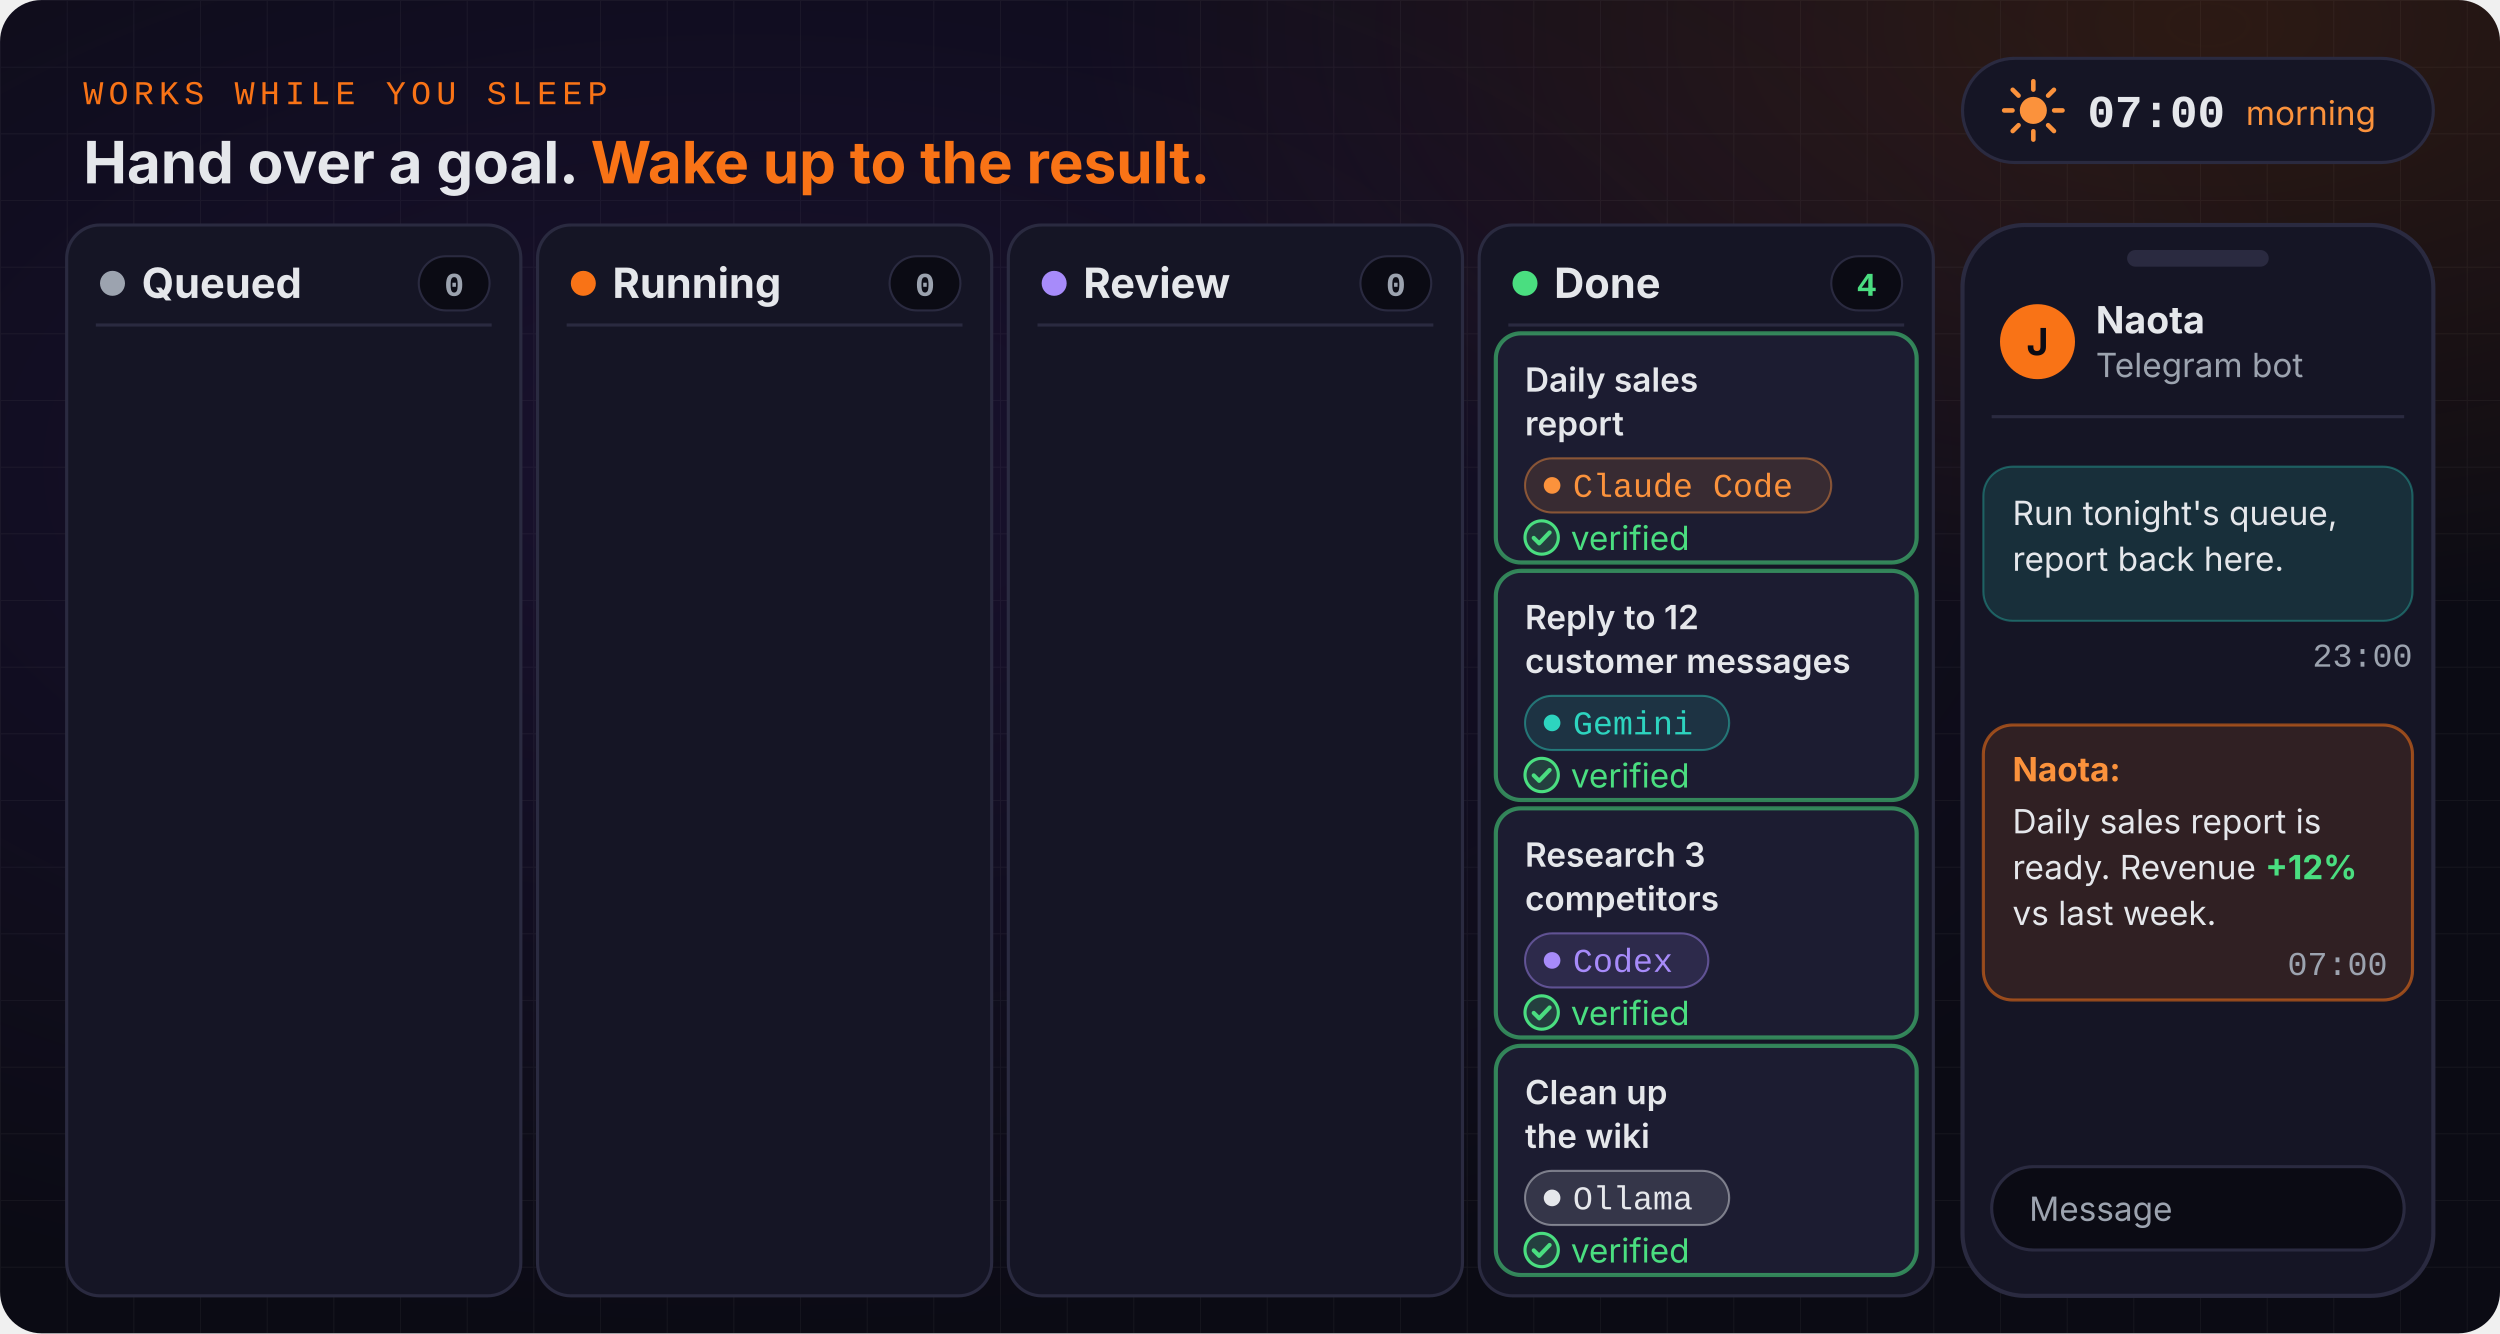
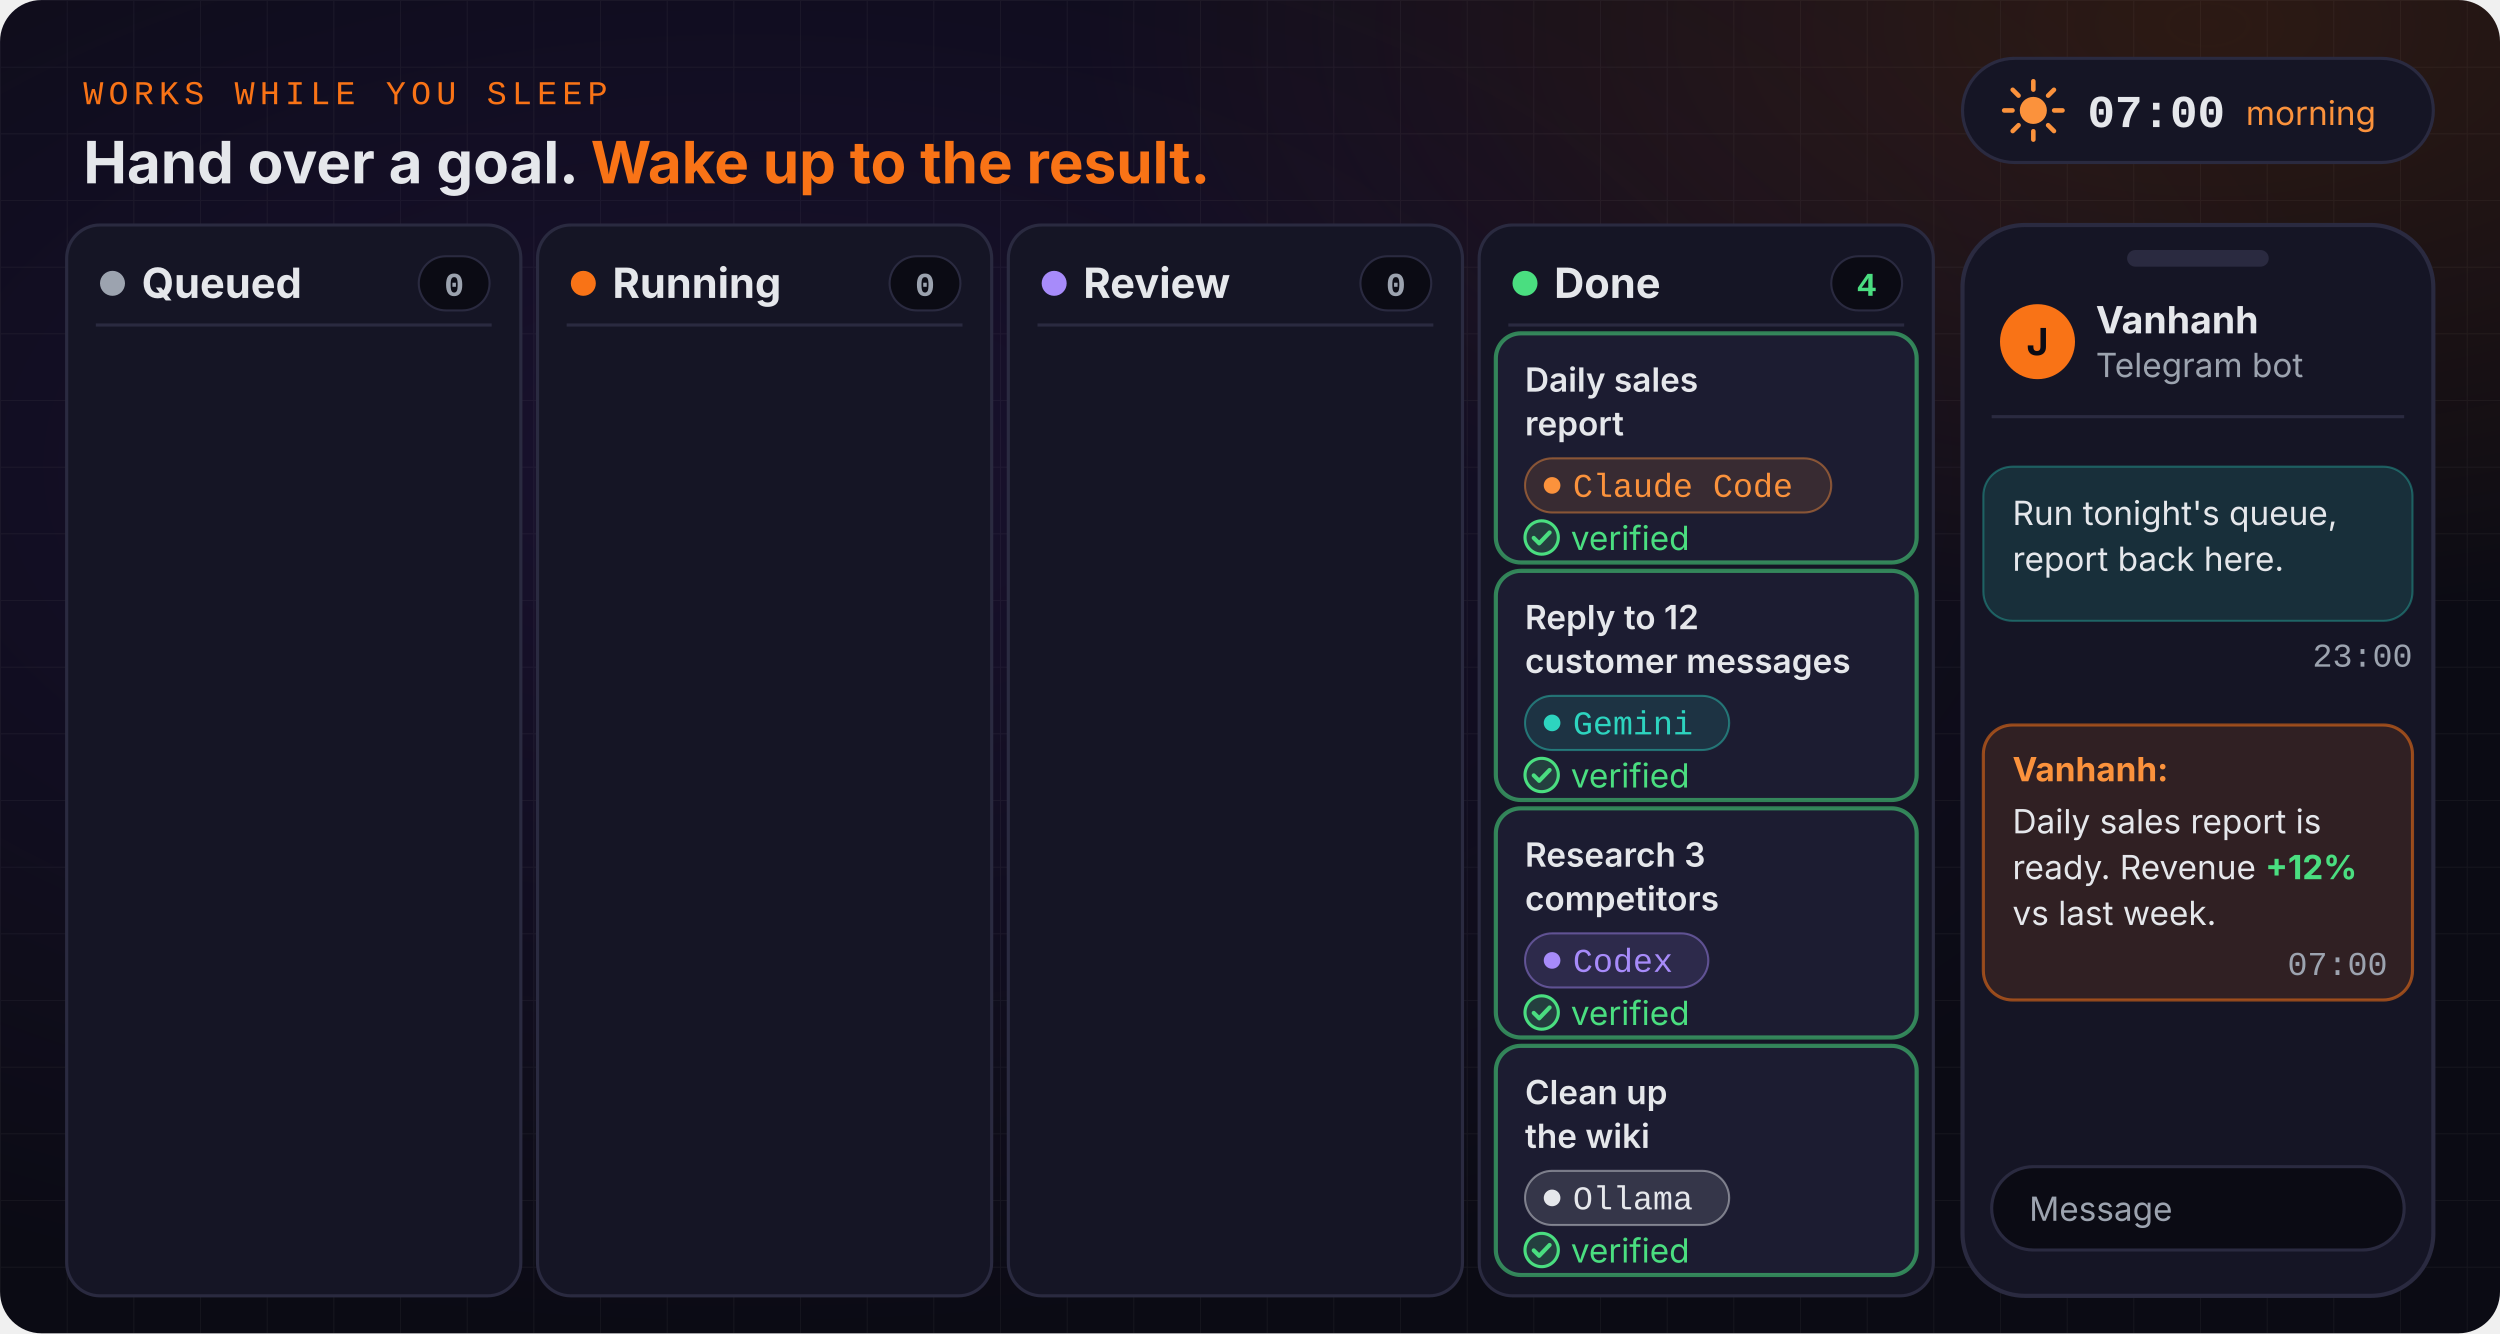
<svg xmlns="http://www.w3.org/2000/svg" viewBox="0 0 1200 640" role="img" aria-labelledby="t d">
  <style>
.mv,.fade,.st,.pg,.pf,.vf,.tm,.ic,.note,.morn,.pulse{animation-duration:14s;animation-iteration-count:infinite;animation-fill-mode:both}
.pf{transform-box:fill-box;transform-origin:left center}
.fade{animation-name:fade;animation-timing-function:linear}
@keyframes fade{0%{opacity:0}4%{opacity:1}95%{opacity:1}98%{opacity:0}100%{opacity:0}}

@keyframes mv0{0%{transform:translateX(-678px)}8%{transform:translateX(-678px)}11%{transform:translateX(-452px)}27%{transform:translateX(-452px)}30%{transform:translateX(-226px)}40%{transform:translateX(-226px)}43%{transform:translateX(0px)}98%{transform:translateX(0px)}98.5%{transform:translateX(-678px)}100%{transform:translateX(-678px)}}
@keyframes st0{0%{stroke:#2a2a40}9%{stroke:#2a2a40}11%{stroke:#f97316}28%{stroke:#f97316}30%{stroke:#8b5cf6}41%{stroke:#8b5cf6}43%{stroke:rgba(74,222,128,0.55)}98%{stroke:rgba(74,222,128,0.55)}98.5%{stroke:#2a2a40}100%{stroke:#2a2a40}}
@keyframes pg0{0%{opacity:0}10%{opacity:0}11.5%{opacity:1}33%{opacity:1}34.5%{opacity:0}100%{opacity:0}}
@keyframes pf0{0%{transform:scaleX(0)}12%{transform:scaleX(0)}26%{transform:scaleX(1)}100%{transform:scaleX(1)}}
@keyframes vf0{0%{opacity:0}34%{opacity:0}36%{opacity:1}98%{opacity:1}98.5%{opacity:0}100%{opacity:0}}
.c0 .mv{animation-name:mv0;animation-timing-function:ease-in-out}.c0 .st{animation-name:st0;animation-timing-function:linear}.c0 .pg{animation-name:pg0;animation-timing-function:linear}.c0 .pf{animation-name:pf0;animation-timing-function:ease-in-out}.c0 .vf{animation-name:vf0;animation-timing-function:linear}
@keyframes mv1{0%{transform:translateX(-678px)}15%{transform:translateX(-678px)}18%{transform:translateX(-452px)}34%{transform:translateX(-452px)}37%{transform:translateX(-226px)}47%{transform:translateX(-226px)}50%{transform:translateX(0px)}98%{transform:translateX(0px)}98.5%{transform:translateX(-678px)}100%{transform:translateX(-678px)}}
@keyframes st1{0%{stroke:#2a2a40}16%{stroke:#2a2a40}18%{stroke:#f97316}35%{stroke:#f97316}37%{stroke:#8b5cf6}48%{stroke:#8b5cf6}50%{stroke:rgba(74,222,128,0.55)}98%{stroke:rgba(74,222,128,0.55)}98.5%{stroke:#2a2a40}100%{stroke:#2a2a40}}
@keyframes pg1{0%{opacity:0}17%{opacity:0}18.5%{opacity:1}40%{opacity:1}41.5%{opacity:0}100%{opacity:0}}
@keyframes pf1{0%{transform:scaleX(0)}19%{transform:scaleX(0)}33%{transform:scaleX(1)}100%{transform:scaleX(1)}}
@keyframes vf1{0%{opacity:0}41%{opacity:0}43%{opacity:1}98%{opacity:1}98.5%{opacity:0}100%{opacity:0}}
.c1 .mv{animation-name:mv1;animation-timing-function:ease-in-out}.c1 .st{animation-name:st1;animation-timing-function:linear}.c1 .pg{animation-name:pg1;animation-timing-function:linear}.c1 .pf{animation-name:pf1;animation-timing-function:ease-in-out}.c1 .vf{animation-name:vf1;animation-timing-function:linear}
@keyframes mv2{0%{transform:translateX(-678px)}22%{transform:translateX(-678px)}25%{transform:translateX(-452px)}41%{transform:translateX(-452px)}44%{transform:translateX(-226px)}54%{transform:translateX(-226px)}57%{transform:translateX(0px)}98%{transform:translateX(0px)}98.5%{transform:translateX(-678px)}100%{transform:translateX(-678px)}}
@keyframes st2{0%{stroke:#2a2a40}23%{stroke:#2a2a40}25%{stroke:#f97316}42%{stroke:#f97316}44%{stroke:#8b5cf6}55%{stroke:#8b5cf6}57%{stroke:rgba(74,222,128,0.55)}98%{stroke:rgba(74,222,128,0.55)}98.5%{stroke:#2a2a40}100%{stroke:#2a2a40}}
@keyframes pg2{0%{opacity:0}24%{opacity:0}25.5%{opacity:1}47%{opacity:1}48.5%{opacity:0}100%{opacity:0}}
@keyframes pf2{0%{transform:scaleX(0)}26%{transform:scaleX(0)}40%{transform:scaleX(1)}100%{transform:scaleX(1)}}
@keyframes vf2{0%{opacity:0}48%{opacity:0}50%{opacity:1}98%{opacity:1}98.5%{opacity:0}100%{opacity:0}}
.c2 .mv{animation-name:mv2;animation-timing-function:ease-in-out}.c2 .st{animation-name:st2;animation-timing-function:linear}.c2 .pg{animation-name:pg2;animation-timing-function:linear}.c2 .pf{animation-name:pf2;animation-timing-function:ease-in-out}.c2 .vf{animation-name:vf2;animation-timing-function:linear}
@keyframes mv3{0%{transform:translateX(-678px)}29%{transform:translateX(-678px)}32%{transform:translateX(-452px)}48%{transform:translateX(-452px)}51%{transform:translateX(-226px)}61%{transform:translateX(-226px)}64%{transform:translateX(0px)}98%{transform:translateX(0px)}98.5%{transform:translateX(-678px)}100%{transform:translateX(-678px)}}
@keyframes st3{0%{stroke:#2a2a40}30%{stroke:#2a2a40}32%{stroke:#f97316}49%{stroke:#f97316}51%{stroke:#8b5cf6}62%{stroke:#8b5cf6}64%{stroke:rgba(74,222,128,0.55)}98%{stroke:rgba(74,222,128,0.55)}98.5%{stroke:#2a2a40}100%{stroke:#2a2a40}}
@keyframes pg3{0%{opacity:0}31%{opacity:0}32.5%{opacity:1}54%{opacity:1}55.5%{opacity:0}100%{opacity:0}}
@keyframes pf3{0%{transform:scaleX(0)}33%{transform:scaleX(0)}47%{transform:scaleX(1)}100%{transform:scaleX(1)}}
@keyframes vf3{0%{opacity:0}55%{opacity:0}57%{opacity:1}98%{opacity:1}98.5%{opacity:0}100%{opacity:0}}
.c3 .mv{animation-name:mv3;animation-timing-function:ease-in-out}.c3 .st{animation-name:st3;animation-timing-function:linear}.c3 .pg{animation-name:pg3;animation-timing-function:linear}.c3 .pf{animation-name:pf3;animation-timing-function:ease-in-out}.c3 .vf{animation-name:vf3;animation-timing-function:linear}
@keyframes tm0{0%{opacity:1}14%{opacity:1}15%{opacity:0}98%{opacity:0}98.5%{opacity:1}100%{opacity:1}}.tm0{animation-name:tm0;animation-timing-function:linear}
@keyframes tm1{0%{opacity:0}14%{opacity:0}15%{opacity:1}29%{opacity:1}30%{opacity:0}100%{opacity:0}}.tm1{animation-name:tm1;animation-timing-function:linear}
@keyframes tm2{0%{opacity:0}29%{opacity:0}30%{opacity:1}44%{opacity:1}45%{opacity:0}100%{opacity:0}}.tm2{animation-name:tm2;animation-timing-function:linear}
@keyframes tm3{0%{opacity:0}44%{opacity:0}45%{opacity:1}59%{opacity:1}60%{opacity:0}100%{opacity:0}}.tm3{animation-name:tm3;animation-timing-function:linear}
@keyframes tm4{0%{opacity:0}59%{opacity:0}60%{opacity:1}98%{opacity:1}98.5%{opacity:0}100%{opacity:0}}.tm4{animation-name:tm4;animation-timing-function:linear}
@keyframes night{0%{opacity:1}58%{opacity:1}62%{opacity:0}98%{opacity:0}98.5%{opacity:1}100%{opacity:1}}@keyframes day{0%{opacity:0}58%{opacity:0}62%{opacity:1}98%{opacity:1}98.5%{opacity:0}100%{opacity:0}}.ic.night{animation-name:night}.ic.day,.morn{animation-name:day}.ic.night{opacity:0}@keyframes note{0%{opacity:0;transform:translateY(24px)}67%{opacity:0;transform:translateY(24px)}71%{opacity:1;transform:translateY(0)}95%{opacity:1;transform:translateY(0)}98%{opacity:0;transform:translateY(0)}100%{opacity:0;transform:translateY(24px)}}.note{animation-name:note;animation-timing-function:ease-out}@keyframes pulse{0%,100%{opacity:1}50%{opacity:.35}}.pulse{animation-name:pulse;animation-duration:2.8s;animation-timing-function:ease-in-out}@media (prefers-reduced-motion: reduce){*{animation:none !important}}
.tm0,.tm1,.tm2,.tm3{opacity:0}.pg{opacity:0}@keyframes n00{0%{opacity:0}30.1%{opacity:0}30.5%{opacity:1}97.85%{opacity:1}98.25%{opacity:0}100%{opacity:0}}.n00{animation:n00 14s linear infinite both;opacity:1}
@keyframes n01{0%{opacity:0}23.1%{opacity:0}23.5%{opacity:1}30.1%{opacity:1}30.5%{opacity:0}100%{opacity:0}}.n01{animation:n01 14s linear infinite both;opacity:0}
@keyframes n02{0%{opacity:0}16.1%{opacity:0}16.5%{opacity:1}23.1%{opacity:1}23.5%{opacity:0}100%{opacity:0}}.n02{animation:n02 14s linear infinite both;opacity:0}
@keyframes n03{0%{opacity:0}9.1%{opacity:0}9.5%{opacity:1}16.1%{opacity:1}16.5%{opacity:0}100%{opacity:0}}.n03{animation:n03 14s linear infinite both;opacity:0}
@keyframes n04{0%{opacity:1}9.1%{opacity:1}9.5%{opacity:0}97.85%{opacity:0}98.25%{opacity:1}100%{opacity:1}}.n04{animation:n04 14s linear infinite both;opacity:0}
@keyframes n10{0%{opacity:1}9.1%{opacity:1}9.5%{opacity:0}49.1%{opacity:0}49.5%{opacity:1}100%{opacity:1}}.n10{animation:n10 14s linear infinite both;opacity:1}
@keyframes n11{0%{opacity:0}9.1%{opacity:0}9.5%{opacity:1}16.1%{opacity:1}16.5%{opacity:0}42.1%{opacity:0}42.5%{opacity:1}49.1%{opacity:1}49.5%{opacity:0}100%{opacity:0}}.n11{animation:n11 14s linear infinite both;opacity:0}
@keyframes n12{0%{opacity:0}16.1%{opacity:0}16.5%{opacity:1}23.1%{opacity:1}23.5%{opacity:0}28.1%{opacity:0}28.5%{opacity:1}30.1%{opacity:1}30.5%{opacity:0}35.1%{opacity:0}35.5%{opacity:1}42.1%{opacity:1}42.5%{opacity:0}100%{opacity:0}}.n12{animation:n12 14s linear infinite both;opacity:0}
@keyframes n13{0%{opacity:0}23.1%{opacity:0}23.5%{opacity:1}28.1%{opacity:1}28.5%{opacity:0}30.1%{opacity:0}30.5%{opacity:1}35.1%{opacity:1}35.5%{opacity:0}100%{opacity:0}}.n13{animation:n13 14s linear infinite both;opacity:0}
@keyframes n20{0%{opacity:1}28.1%{opacity:1}28.5%{opacity:0}62.1%{opacity:0}62.5%{opacity:1}100%{opacity:1}}.n20{animation:n20 14s linear infinite both;opacity:1}
@keyframes n21{0%{opacity:0}28.1%{opacity:0}28.5%{opacity:1}35.1%{opacity:1}35.5%{opacity:0}41.1%{opacity:0}41.5%{opacity:1}42.1%{opacity:1}42.5%{opacity:0}48.1%{opacity:0}48.5%{opacity:1}49.1%{opacity:1}49.5%{opacity:0}55.1%{opacity:0}55.5%{opacity:1}62.1%{opacity:1}62.5%{opacity:0}100%{opacity:0}}.n21{animation:n21 14s linear infinite both;opacity:0}
@keyframes n22{0%{opacity:0}35.1%{opacity:0}35.5%{opacity:1}41.1%{opacity:1}41.5%{opacity:0}42.1%{opacity:0}42.5%{opacity:1}48.1%{opacity:1}48.5%{opacity:0}49.1%{opacity:0}49.5%{opacity:1}55.1%{opacity:1}55.5%{opacity:0}100%{opacity:0}}.n22{animation:n22 14s linear infinite both;opacity:0}
@keyframes n30{0%{opacity:1}41.1%{opacity:1}41.5%{opacity:0}97.85%{opacity:0}98.25%{opacity:1}100%{opacity:1}}.n30{animation:n30 14s linear infinite both;opacity:0}
@keyframes n31{0%{opacity:0}41.1%{opacity:0}41.5%{opacity:1}48.1%{opacity:1}48.5%{opacity:0}100%{opacity:0}}.n31{animation:n31 14s linear infinite both;opacity:0}
@keyframes n32{0%{opacity:0}48.1%{opacity:0}48.5%{opacity:1}55.1%{opacity:1}55.5%{opacity:0}100%{opacity:0}}.n32{animation:n32 14s linear infinite both;opacity:0}
@keyframes n33{0%{opacity:0}55.1%{opacity:0}55.5%{opacity:1}62.1%{opacity:1}62.5%{opacity:0}100%{opacity:0}}.n33{animation:n33 14s linear infinite both;opacity:0}
@keyframes n34{0%{opacity:0}62.1%{opacity:0}62.5%{opacity:1}97.85%{opacity:1}98.25%{opacity:0}100%{opacity:0}}.n34{animation:n34 14s linear infinite both;opacity:1}</style>
  <defs>
    <radialGradient id="glow" cx="30%" cy="35%" r="65%">
      <stop offset="0" stop-color="#7c3aed" stop-opacity=".12" />
      <stop offset="1" stop-color="#7c3aed" stop-opacity="0" />
    </radialGradient>
    <radialGradient id="sunglow" cx="88%" cy="2%" r="45%">
      <stop offset="0" stop-color="#f97316" stop-opacity=".14" />
      <stop offset="1" stop-color="#f97316" stop-opacity="0" />
    </radialGradient>
    <pattern id="grid" width="32" height="32" patternUnits="userSpaceOnUse">
      <path d="M32 0H0V32" fill="none" stroke="#ffffff" stroke-opacity=".04" stroke-width="1" />
    </pattern>
    <clipPath id="bg">
      <rect width="1200" height="640" rx="20" />
    </clipPath>
  </defs>
  <g clip-path="url(#bg)">
    <rect width="1200" height="640" fill="#0b0b14" />
    <rect width="1200" height="640" fill="url(#grid)" />
    <rect width="1200" height="640" fill="url(#glow)" />
    <rect class="morn" width="1200" height="640" fill="url(#sunglow)" />
  </g>
  <text x="40" y="50" font-family="ui-monospace, 'SFMono-Regular', Consolas, 'Courier New', monospace" font-size="16" letter-spacing="2.5" fill="#f97316">WORKS WHILE YOU SLEEP</text>
  <text x="40" y="88" font-family="Inter, 'Segoe UI', system-ui, -apple-system, Arial, sans-serif" font-size="28" font-weight="700" fill="#e5e7eb">Hand over a goal. <tspan fill="#f97316">Wake up to the result.</tspan>
  </text>
  <g font-family="Inter, 'Segoe UI', system-ui, -apple-system, Arial, sans-serif">
    <rect x="942" y="28" width="226" height="50" rx="25" fill="#151525" stroke="#2a2a40" stroke-width="1.5" />
    <g class="ic night">
      <path d="M980 41a12 12 0 1 0 10 18a10 10 0 0 1 -10 -18z" fill="#a78bfa" />
    </g>
    <g class="ic day">
      <circle cx="976" cy="53" r="6.5" fill="#fb923c" />
      <path d="M986.0 53.0L990.0 53.0M983.1 60.1L985.9 62.9M976.0 63.0L976.0 67.0M968.9 60.1L966.1 62.9M966.0 53.0L962.0 53.0M968.9 45.9L966.1 43.1M976.0 43.0L976.0 39.0M983.1 45.9L985.9 43.1" stroke="#fb923c" stroke-width="2.2" stroke-linecap="round" />
    </g>
    <g class="tm tm0">
      <text x="1002" y="61" font-family="ui-monospace, 'SFMono-Regular', Consolas, 'Courier New', monospace" font-size="22" font-weight="700" fill="#e5e7eb">23:00</text>
      <text x="1078" y="60" font-size="16" fill="#a78bfa">night</text>
    </g>
    <g class="tm tm1">
      <text x="1002" y="61" font-family="ui-monospace, 'SFMono-Regular', Consolas, 'Courier New', monospace" font-size="22" font-weight="700" fill="#e5e7eb">01:00</text>
      <text x="1078" y="60" font-size="16" fill="#a78bfa">night</text>
    </g>
    <g class="tm tm2">
      <text x="1002" y="61" font-family="ui-monospace, 'SFMono-Regular', Consolas, 'Courier New', monospace" font-size="22" font-weight="700" fill="#e5e7eb">03:00</text>
      <text x="1078" y="60" font-size="16" fill="#a78bfa">night</text>
    </g>
    <g class="tm tm3">
      <text x="1002" y="61" font-family="ui-monospace, 'SFMono-Regular', Consolas, 'Courier New', monospace" font-size="22" font-weight="700" fill="#e5e7eb">05:00</text>
      <text x="1078" y="60" font-size="16" fill="#a78bfa">night</text>
    </g>
    <g class="tm tm4">
      <text x="1002" y="61" font-family="ui-monospace, 'SFMono-Regular', Consolas, 'Courier New', monospace" font-size="22" font-weight="700" fill="#e5e7eb">07:00</text>
      <text x="1078" y="60" font-size="16" fill="#fb923c">morning</text>
    </g>
  </g>
  <rect x="32" y="108" width="218" height="514" rx="16" fill="#151525" stroke="#2a2a40" stroke-width="1.5" />
  <circle cx="54" cy="136" r="6" fill="#9ca3af" />
  <text x="68" y="143" font-family="Inter, 'Segoe UI', system-ui, -apple-system, Arial, sans-serif" font-size="20" font-weight="700" fill="#e5e7eb">Queued</text>
  <line x1="46" y1="156" x2="236" y2="156" stroke="#2a2a40" stroke-width="1.5" />
  <rect x="258" y="108" width="218" height="514" rx="16" fill="#151525" stroke="#2a2a40" stroke-width="1.5" />
  <circle class="pulse" cx="280" cy="136" r="6" fill="#f97316" />
  <text x="294" y="143" font-family="Inter, 'Segoe UI', system-ui, -apple-system, Arial, sans-serif" font-size="20" font-weight="700" fill="#e5e7eb">Running</text>
  <line x1="272" y1="156" x2="462" y2="156" stroke="#2a2a40" stroke-width="1.5" />
  <rect x="484" y="108" width="218" height="514" rx="16" fill="#151525" stroke="#2a2a40" stroke-width="1.5" />
  <circle cx="506" cy="136" r="6" fill="#a78bfa" />
  <text x="520" y="143" font-family="Inter, 'Segoe UI', system-ui, -apple-system, Arial, sans-serif" font-size="20" font-weight="700" fill="#e5e7eb">Review</text>
  <line x1="498" y1="156" x2="688" y2="156" stroke="#2a2a40" stroke-width="1.5" />
  <rect x="710" y="108" width="218" height="514" rx="16" fill="#151525" stroke="#2a2a40" stroke-width="1.5" />
  <circle cx="732" cy="136" r="6" fill="#4ade80" />
  <text x="746" y="143" font-family="Inter, 'Segoe UI', system-ui, -apple-system, Arial, sans-serif" font-size="20" font-weight="700" fill="#e5e7eb">Done</text>
  <line x1="724" y1="156" x2="914" y2="156" stroke="#2a2a40" stroke-width="1.5" />
  <rect x="201" y="123" width="34" height="26" rx="13" fill="#0b0b14" stroke="#2a2a40" />
  <text class="n00" x="218" y="142" text-anchor="middle" font-family="ui-monospace, 'SFMono-Regular', Consolas, 'Courier New', monospace" font-size="16" font-weight="700" fill="#9ca3af">0</text>
  <text class="n01" x="218" y="142" text-anchor="middle" font-family="ui-monospace, 'SFMono-Regular', Consolas, 'Courier New', monospace" font-size="16" font-weight="700" fill="#9ca3af">1</text>
  <text class="n02" x="218" y="142" text-anchor="middle" font-family="ui-monospace, 'SFMono-Regular', Consolas, 'Courier New', monospace" font-size="16" font-weight="700" fill="#9ca3af">2</text>
  <text class="n03" x="218" y="142" text-anchor="middle" font-family="ui-monospace, 'SFMono-Regular', Consolas, 'Courier New', monospace" font-size="16" font-weight="700" fill="#9ca3af">3</text>
  <text class="n04" x="218" y="142" text-anchor="middle" font-family="ui-monospace, 'SFMono-Regular', Consolas, 'Courier New', monospace" font-size="16" font-weight="700" fill="#9ca3af">4</text>
  <rect x="427" y="123" width="34" height="26" rx="13" fill="#0b0b14" stroke="#2a2a40" />
  <text class="n10" x="444" y="142" text-anchor="middle" font-family="ui-monospace, 'SFMono-Regular', Consolas, 'Courier New', monospace" font-size="16" font-weight="700" fill="#9ca3af">0</text>
  <text class="n11" x="444" y="142" text-anchor="middle" font-family="ui-monospace, 'SFMono-Regular', Consolas, 'Courier New', monospace" font-size="16" font-weight="700" fill="#f97316">1</text>
  <text class="n12" x="444" y="142" text-anchor="middle" font-family="ui-monospace, 'SFMono-Regular', Consolas, 'Courier New', monospace" font-size="16" font-weight="700" fill="#f97316">2</text>
  <text class="n13" x="444" y="142" text-anchor="middle" font-family="ui-monospace, 'SFMono-Regular', Consolas, 'Courier New', monospace" font-size="16" font-weight="700" fill="#f97316">3</text>
  <rect x="653" y="123" width="34" height="26" rx="13" fill="#0b0b14" stroke="#2a2a40" />
  <text class="n20" x="670" y="142" text-anchor="middle" font-family="ui-monospace, 'SFMono-Regular', Consolas, 'Courier New', monospace" font-size="16" font-weight="700" fill="#9ca3af">0</text>
  <text class="n21" x="670" y="142" text-anchor="middle" font-family="ui-monospace, 'SFMono-Regular', Consolas, 'Courier New', monospace" font-size="16" font-weight="700" fill="#a78bfa">1</text>
  <text class="n22" x="670" y="142" text-anchor="middle" font-family="ui-monospace, 'SFMono-Regular', Consolas, 'Courier New', monospace" font-size="16" font-weight="700" fill="#a78bfa">2</text>
  <rect x="879" y="123" width="34" height="26" rx="13" fill="#0b0b14" stroke="#2a2a40" />
  <text class="n30" x="896" y="142" text-anchor="middle" font-family="ui-monospace, 'SFMono-Regular', Consolas, 'Courier New', monospace" font-size="16" font-weight="700" fill="#9ca3af">0</text>
  <text class="n31" x="896" y="142" text-anchor="middle" font-family="ui-monospace, 'SFMono-Regular', Consolas, 'Courier New', monospace" font-size="16" font-weight="700" fill="#4ade80">1</text>
  <text class="n32" x="896" y="142" text-anchor="middle" font-family="ui-monospace, 'SFMono-Regular', Consolas, 'Courier New', monospace" font-size="16" font-weight="700" fill="#4ade80">2</text>
  <text class="n33" x="896" y="142" text-anchor="middle" font-family="ui-monospace, 'SFMono-Regular', Consolas, 'Courier New', monospace" font-size="16" font-weight="700" fill="#4ade80">3</text>
  <text class="n34" x="896" y="142" text-anchor="middle" font-family="ui-monospace, 'SFMono-Regular', Consolas, 'Courier New', monospace" font-size="16" font-weight="700" fill="#4ade80">4</text>
  <g class="c0" transform="translate(718 160)">
    <g class="mv">
      <g class="fade">
        <rect class="st" width="202" height="110" rx="12" fill="#1c1c31" stroke="rgba(74,222,128,0.55)" stroke-width="2" />
        <text font-family="Inter, 'Segoe UI', system-ui, -apple-system, Arial, sans-serif" font-size="16" font-weight="600" fill="#e5e7eb">
          <tspan x="14" y="28">Daily sales</tspan>
          <tspan x="14" y="49">report</tspan>
        </text>
        <rect x="14" y="60" width="147" height="26" rx="13" fill="#fb923c" fill-opacity=".13" stroke="#fb923c" stroke-opacity=".45" />
        <circle cx="27" cy="73" r="4" fill="#fb923c" />
        <text x="37" y="78.5" font-family="ui-monospace, 'SFMono-Regular', Consolas, 'Courier New', monospace" font-size="16" fill="#fb923c">Claude Code</text>
        <g class="pg">
          <rect x="14" y="96" width="174" height="5" rx="2.5" fill="#2a2a40" />
          <rect class="pf" x="14" y="96" width="174" height="5" rx="2.5" fill="#f97316" />
        </g>
        <g class="vf">
          <circle cx="22" cy="98" r="8" fill="#4ade80" fill-opacity=".18" stroke="#4ade80" stroke-width="1.5" />
          <path d="M18.2 98.2l2.6 2.6l5-5.2" fill="none" stroke="#4ade80" stroke-width="2" stroke-linecap="round" stroke-linejoin="round" />
          <text x="36" y="104" font-family="Inter, 'Segoe UI', system-ui, -apple-system, Arial, sans-serif" font-size="16" fill="#4ade80">verified</text>
        </g>
      </g>
    </g>
  </g>
  <g class="c1" transform="translate(718 274)">
    <g class="mv">
      <g class="fade">
        <rect class="st" width="202" height="110" rx="12" fill="#1c1c31" stroke="rgba(74,222,128,0.55)" stroke-width="2" />
        <text font-family="Inter, 'Segoe UI', system-ui, -apple-system, Arial, sans-serif" font-size="16" font-weight="600" fill="#e5e7eb">
          <tspan x="14" y="28">Reply to 12</tspan>
          <tspan x="14" y="49">customer messages</tspan>
        </text>
        <rect x="14" y="60" width="98" height="26" rx="13" fill="#2dd4bf" fill-opacity=".13" stroke="#2dd4bf" stroke-opacity=".45" />
        <circle cx="27" cy="73" r="4" fill="#2dd4bf" />
        <text x="37" y="78.5" font-family="ui-monospace, 'SFMono-Regular', Consolas, 'Courier New', monospace" font-size="16" fill="#2dd4bf">Gemini</text>
        <g class="pg">
          <rect x="14" y="96" width="174" height="5" rx="2.5" fill="#2a2a40" />
          <rect class="pf" x="14" y="96" width="174" height="5" rx="2.5" fill="#f97316" />
        </g>
        <g class="vf">
          <circle cx="22" cy="98" r="8" fill="#4ade80" fill-opacity=".18" stroke="#4ade80" stroke-width="1.5" />
          <path d="M18.2 98.2l2.6 2.6l5-5.2" fill="none" stroke="#4ade80" stroke-width="2" stroke-linecap="round" stroke-linejoin="round" />
          <text x="36" y="104" font-family="Inter, 'Segoe UI', system-ui, -apple-system, Arial, sans-serif" font-size="16" fill="#4ade80">verified</text>
        </g>
      </g>
    </g>
  </g>
  <g class="c2" transform="translate(718 388)">
    <g class="mv">
      <g class="fade">
        <rect class="st" width="202" height="110" rx="12" fill="#1c1c31" stroke="rgba(74,222,128,0.55)" stroke-width="2" />
        <text font-family="Inter, 'Segoe UI', system-ui, -apple-system, Arial, sans-serif" font-size="16" font-weight="600" fill="#e5e7eb">
          <tspan x="14" y="28">Research 3</tspan>
          <tspan x="14" y="49">competitors</tspan>
        </text>
        <rect x="14" y="60" width="88" height="26" rx="13" fill="#a78bfa" fill-opacity=".13" stroke="#a78bfa" stroke-opacity=".45" />
        <circle cx="27" cy="73" r="4" fill="#a78bfa" />
        <text x="37" y="78.5" font-family="ui-monospace, 'SFMono-Regular', Consolas, 'Courier New', monospace" font-size="16" fill="#a78bfa">Codex</text>
        <g class="pg">
          <rect x="14" y="96" width="174" height="5" rx="2.5" fill="#2a2a40" />
          <rect class="pf" x="14" y="96" width="174" height="5" rx="2.5" fill="#f97316" />
        </g>
        <g class="vf">
          <circle cx="22" cy="98" r="8" fill="#4ade80" fill-opacity=".18" stroke="#4ade80" stroke-width="1.5" />
          <path d="M18.2 98.2l2.6 2.6l5-5.2" fill="none" stroke="#4ade80" stroke-width="2" stroke-linecap="round" stroke-linejoin="round" />
          <text x="36" y="104" font-family="Inter, 'Segoe UI', system-ui, -apple-system, Arial, sans-serif" font-size="16" fill="#4ade80">verified</text>
        </g>
      </g>
    </g>
  </g>
  <g class="c3" transform="translate(718 502)">
    <g class="mv">
      <g class="fade">
        <rect class="st" width="202" height="110" rx="12" fill="#1c1c31" stroke="rgba(74,222,128,0.55)" stroke-width="2" />
        <text font-family="Inter, 'Segoe UI', system-ui, -apple-system, Arial, sans-serif" font-size="16" font-weight="600" fill="#e5e7eb">
          <tspan x="14" y="28">Clean up</tspan>
          <tspan x="14" y="49">the wiki</tspan>
        </text>
        <rect x="14" y="60" width="98" height="26" rx="13" fill="#e5e7eb" fill-opacity=".13" stroke="#e5e7eb" stroke-opacity=".45" />
        <circle cx="27" cy="73" r="4" fill="#e5e7eb" />
        <text x="37" y="78.5" font-family="ui-monospace, 'SFMono-Regular', Consolas, 'Courier New', monospace" font-size="16" fill="#e5e7eb">Ollama</text>
        <g class="pg">
          <rect x="14" y="96" width="174" height="5" rx="2.5" fill="#2a2a40" />
          <rect class="pf" x="14" y="96" width="174" height="5" rx="2.5" fill="#f97316" />
        </g>
        <g class="vf">
          <circle cx="22" cy="98" r="8" fill="#4ade80" fill-opacity=".18" stroke="#4ade80" stroke-width="1.5" />
          <path d="M18.2 98.2l2.6 2.6l5-5.2" fill="none" stroke="#4ade80" stroke-width="2" stroke-linecap="round" stroke-linejoin="round" />
          <text x="36" y="104" font-family="Inter, 'Segoe UI', system-ui, -apple-system, Arial, sans-serif" font-size="16" fill="#4ade80">verified</text>
        </g>
      </g>
    </g>
  </g>
  <g font-family="Inter, 'Segoe UI', system-ui, -apple-system, Arial, sans-serif">
    <rect x="942" y="108" width="226" height="514" rx="30" fill="#151525" stroke="#2a2a40" stroke-width="2" />
    <rect x="1021.0" y="120" width="68" height="8" rx="4" fill="#2a2a40" />
    <circle cx="978" cy="164" r="18" fill="#f97316" />
    <text x="978" y="170.5" text-anchor="middle" font-size="18" font-weight="700" fill="#0b0b14">J</text>
-     <text x="1006" y="160" font-size="18" font-weight="700" fill="#e5e7eb">Naota</text>
+     <text x="1006" y="160" font-size="18" font-weight="700" fill="#e5e7eb">Vanhanh</text>
    <text x="1006" y="181" font-size="16" fill="#9ca3af">Telegram bot</text>
    <line x1="956" y1="200" x2="1154" y2="200" stroke="#2a2a40" stroke-width="1.5" />
    <rect x="952" y="224" width="206" height="74" rx="14" fill="#2dd4bf" fill-opacity=".14" stroke="#2dd4bf" stroke-opacity=".35" />
    <text font-size="16" fill="#e5e7eb">
      <tspan x="966" y="252">Run tonight's queue,</tspan>
      <tspan x="966" y="274">report back here.</tspan>
    </text>
    <text x="1158" y="320" text-anchor="end" font-family="ui-monospace, 'SFMono-Regular', Consolas, 'Courier New', monospace" font-size="16" fill="#9ca3af">23:00</text>
    <g class="note">
      <rect x="952" y="348" width="206" height="132" rx="14" fill="#f97316" fill-opacity=".12" stroke="#f97316" stroke-opacity=".55" stroke-width="1.5" />
-       <text x="966" y="375" font-size="16" font-weight="700" fill="#fb923c">Naota:</text>
+       <text x="966" y="375" font-size="16" font-weight="700" fill="#fb923c">Vanhanh:</text>
      <text font-size="16" fill="#e5e7eb">
        <tspan x="966" y="400">Daily sales report is</tspan>
        <tspan x="966" y="422">ready. Revenue <tspan fill="#4ade80" font-weight="700">+12%</tspan>
        </tspan>
        <tspan x="966" y="444">vs last week.</tspan>
      </text>
      <text x="1146" y="468" text-anchor="end" font-family="ui-monospace, 'SFMono-Regular', Consolas, 'Courier New', monospace" font-size="16" fill="#9ca3af">07:00</text>
    </g>
    <rect x="956" y="560" width="198" height="40" rx="20" fill="#0b0b14" stroke="#2a2a40" stroke-width="1.5" />
    <text x="974" y="586" font-size="16" fill="#9ca3af">Message</text>
  </g>
</svg>
